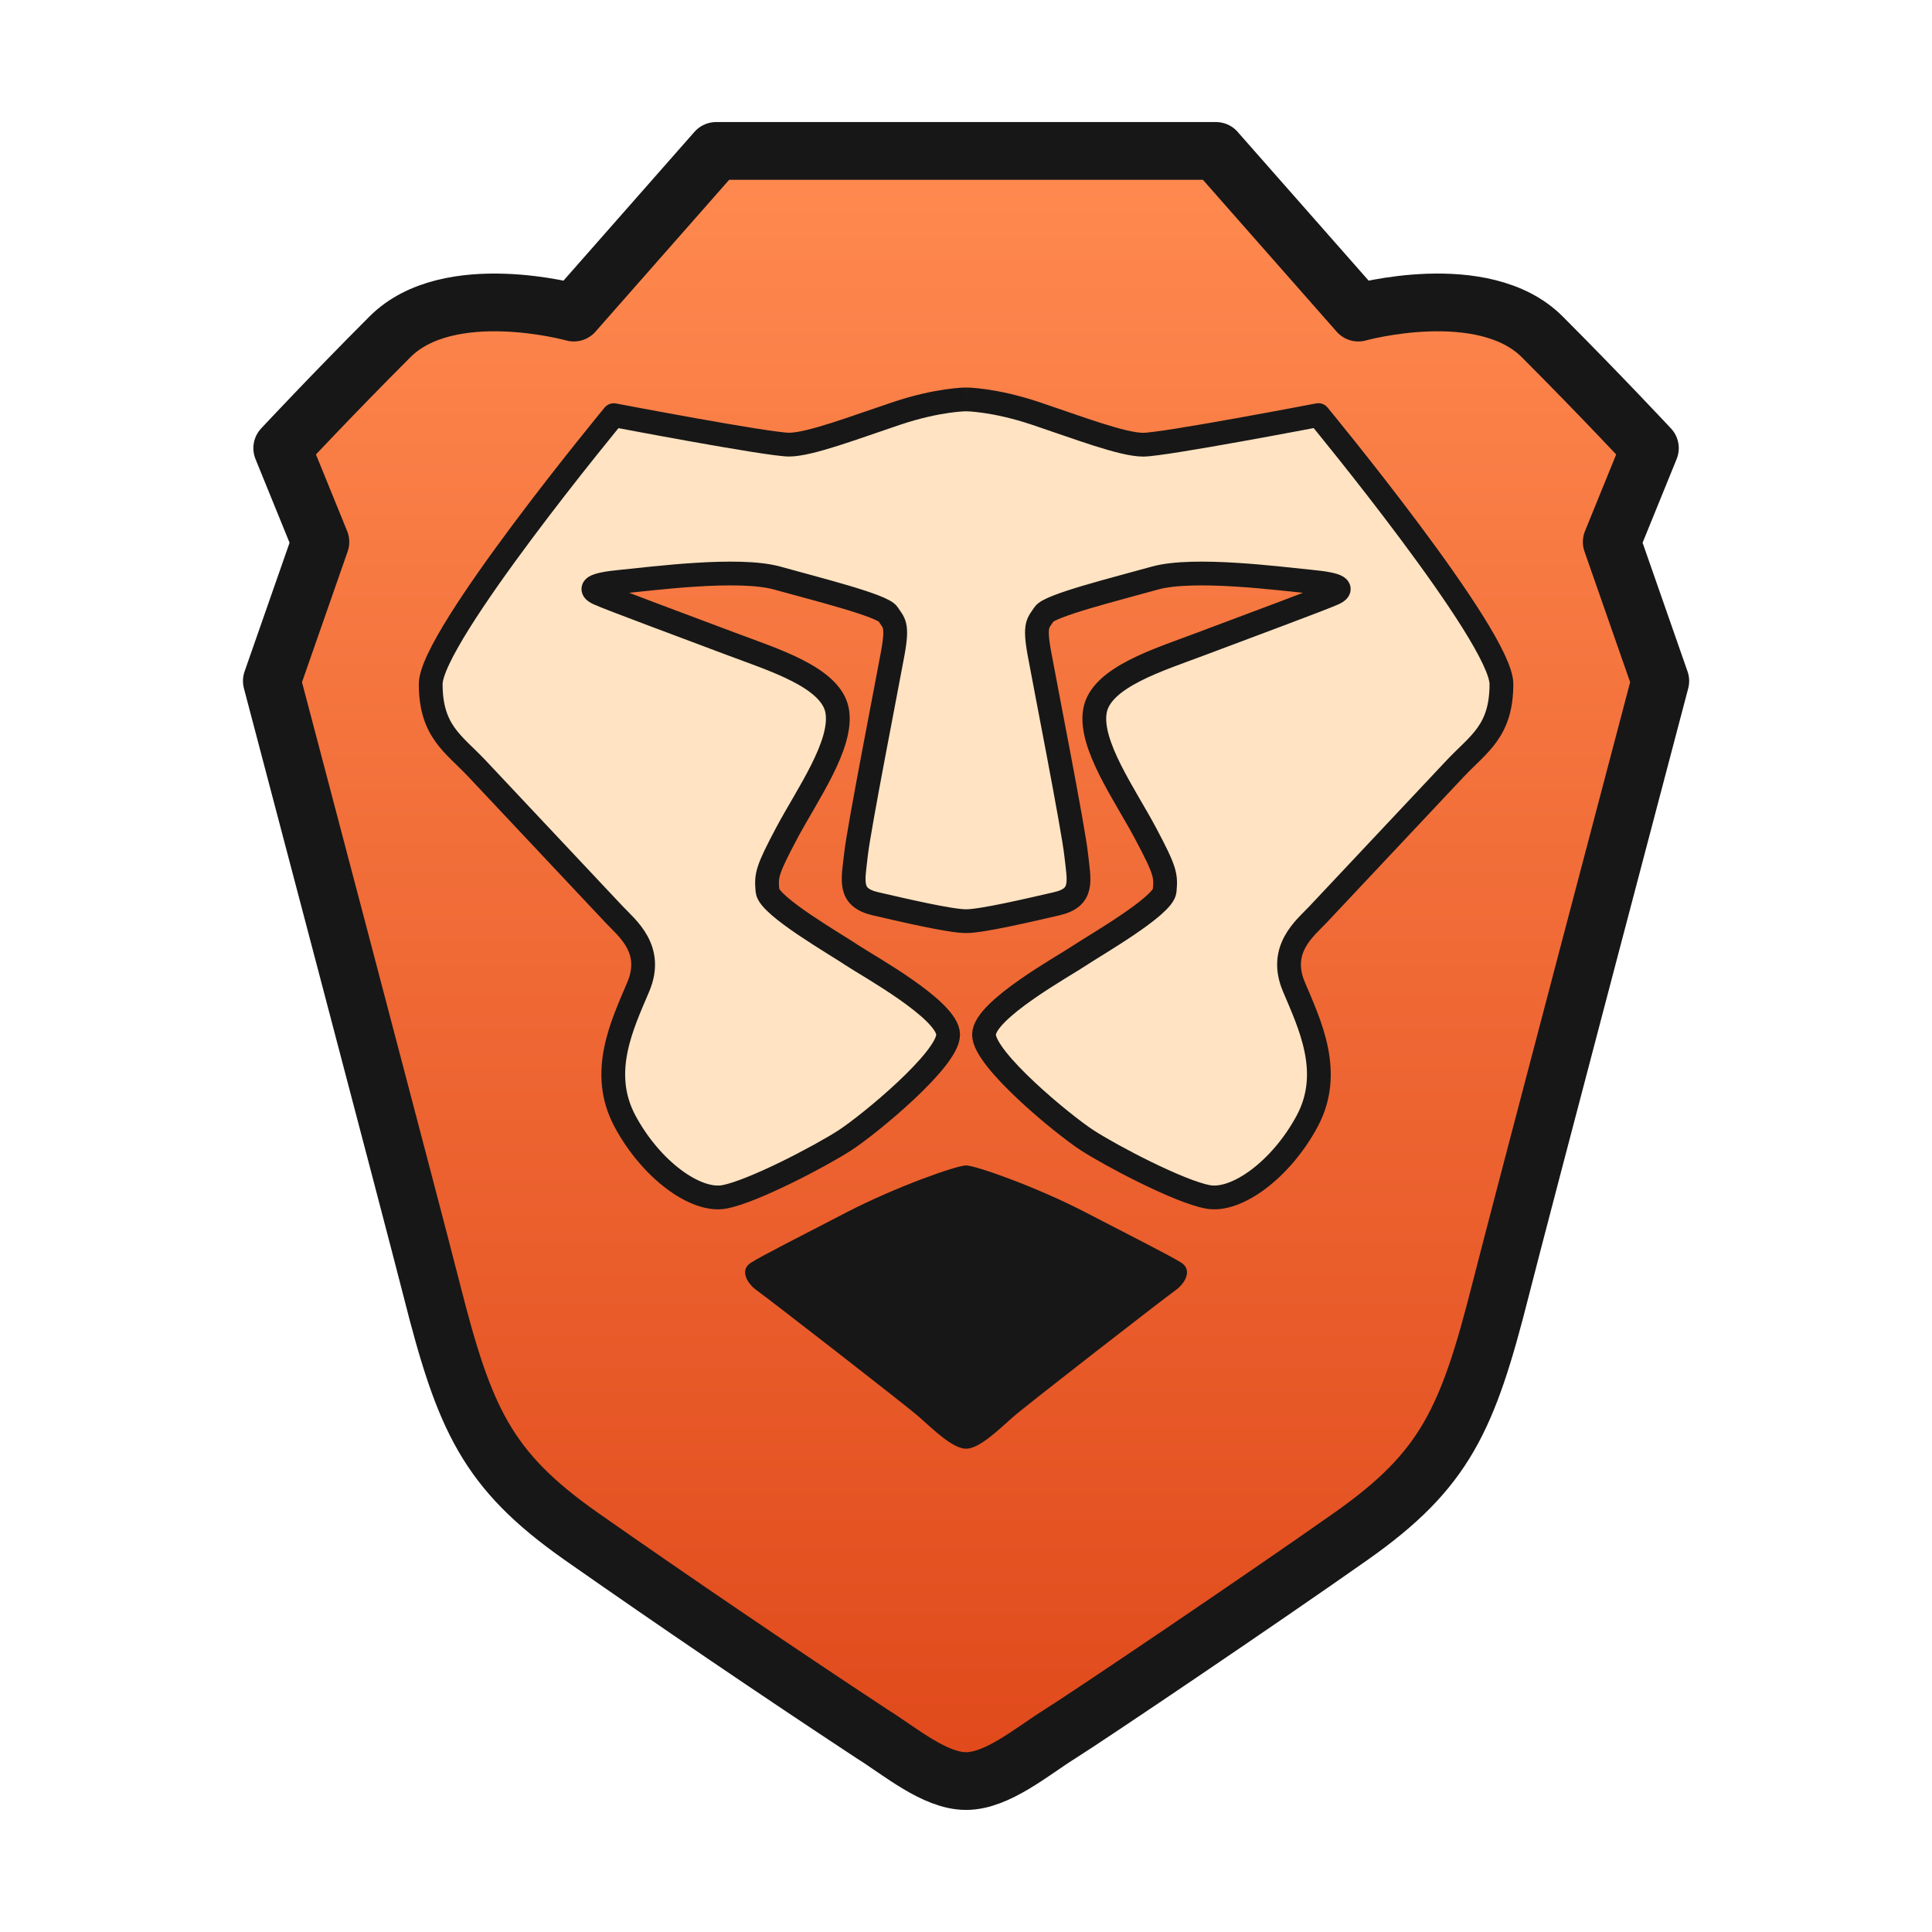
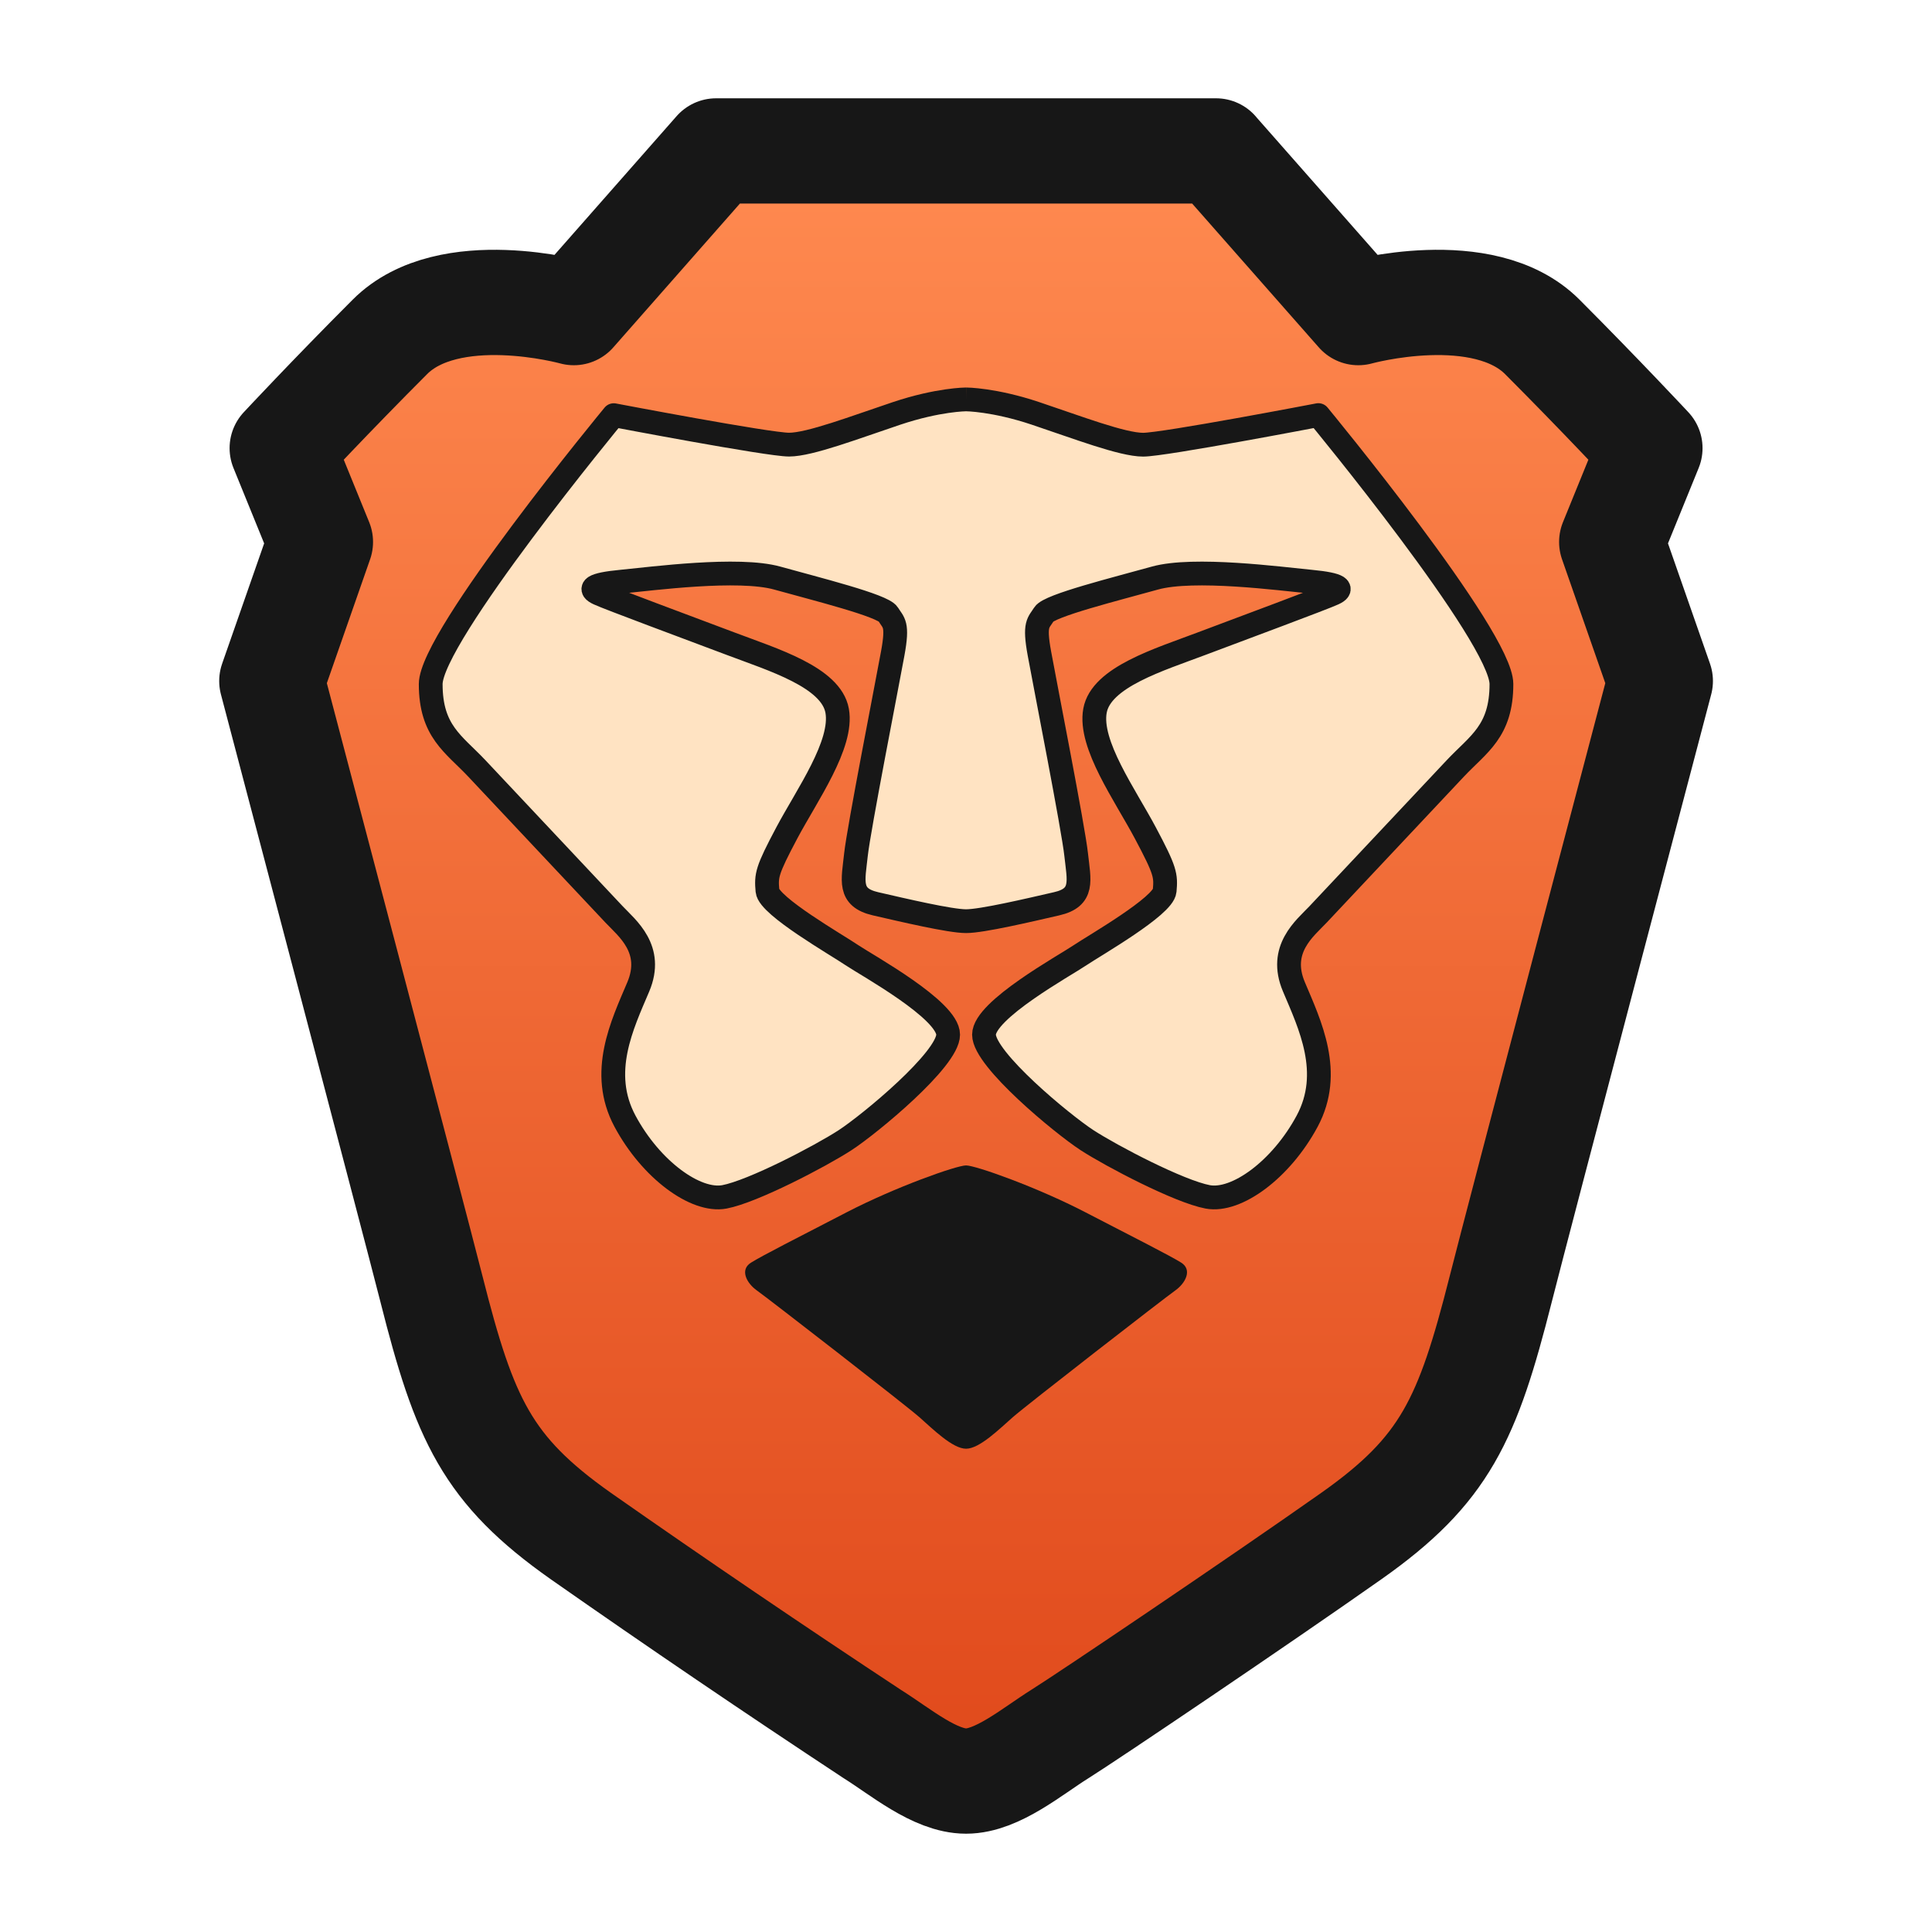
<svg xmlns="http://www.w3.org/2000/svg" viewBox="0 0 256 256" width="256" height="256">
  <defs>
    <linearGradient id="bv" x1="0%" y1="0%" x2="0%" y2="100%">
      <stop offset="0%" stop-color="#FF8A50" />
      <stop offset="100%" stop-color="#E0491B" />
    </linearGradient>
  </defs>
  <g transform="translate(20.0,20.0) scale(9.0)">
-     <path d="M 15.68,0.0 L 17.776,2.38 C 17.776,2.38 19.616,1.868 20.485,2.738 C 21.353,3.608 22.069,4.376 22.069,4.376 L 21.507,5.757 L 22.222,7.804 C 22.222,7.804 20.118,15.784 19.872,16.759 C 19.386,18.678 19.054,19.419 17.674,20.392 C 16.294,21.364 13.79,23.052 13.381,23.308 C 12.972,23.564 12.461,24.0 12.001,24.0 C 11.541,24.0 11.031,23.564 10.621,23.308 A 185.796,185.796 0.0 0,1 6.328,20.392 C 4.948,19.419 4.616,18.678 4.131,16.759 C 3.884,15.784 1.78,7.804 1.78,7.804 L 2.495,5.757 L 1.933,4.376 C 1.933,4.376 2.649,3.608 3.518,2.738 C 4.386,1.868 6.226,2.38 6.226,2.38 L 8.321,0.0 L 15.681,0.0 L 15.68,0.0" fill="url(#bv)" stroke="#171717" stroke-width="0.85" stroke-linejoin="round" />
+     <path d="M 15.68,0.0 L 17.776,2.38 C 17.776,2.38 19.616,1.868 20.485,2.738 C 21.353,3.608 22.069,4.376 22.069,4.376 L 21.507,5.757 L 22.222,7.804 C 22.222,7.804 20.118,15.784 19.872,16.759 C 19.386,18.678 19.054,19.419 17.674,20.392 C 16.294,21.364 13.79,23.052 13.381,23.308 C 12.972,23.564 12.461,24.0 12.001,24.0 C 11.541,24.0 11.031,23.564 10.621,23.308 A 185.796,185.796 0.0 0,1 6.328,20.392 C 4.948,19.419 4.616,18.678 4.131,16.759 C 3.884,15.784 1.78,7.804 1.78,7.804 L 2.495,5.757 L 1.933,4.376 C 1.933,4.376 2.649,3.608 3.518,2.738 C 4.386,1.868 6.226,2.38 6.226,2.38 L 8.321,0.0 L 15.681,0.0 L 15.68,0.0" fill="url(#bv)" stroke="#171717" stroke-width="1.55" stroke-linejoin="round" />
    <path d="M 12.001,3.658 C 12.001,3.658 11.592,3.659 10.979,3.864 C 10.366,4.069 9.701,4.324 9.395,4.324 C 9.088,4.324 6.814,3.89 6.814,3.89 C 6.814,3.89 4.119,7.152 4.119,7.849 C 4.119,8.546 4.458,8.73 4.799,9.092 L 6.819,11.241 C 7.011,11.444 7.409,11.752 7.175,12.307 C 6.94,12.862 6.595,13.567 6.979,14.284 C 7.363,15.0 8.021,15.478 8.443,15.399 C 8.864,15.319 9.855,14.801 10.219,14.565 C 10.583,14.328 11.737,13.375 11.737,13.011 C 11.737,12.646 10.544,11.991 10.324,11.843 C 10.104,11.693 9.098,11.118 9.077,10.893 C 9.057,10.666 9.065,10.6 9.361,10.042 C 9.658,9.483 10.192,8.738 10.103,8.242 C 10.014,7.747 9.153,7.489 8.538,7.256 C 7.923,7.024 6.739,6.585 6.591,6.516 C 6.443,6.448 6.481,6.383 6.93,6.341 C 7.378,6.298 8.649,6.129 9.222,6.289 C 9.795,6.449 10.774,6.692 10.854,6.821 C 10.933,6.951 11.003,6.955 10.921,7.4 C 10.84,7.845 10.421,9.981 10.38,10.36 C 10.34,10.74 10.26,10.99 10.668,11.084 C 11.077,11.178 11.765,11.34 12.001,11.34 C 12.237,11.34 12.925,11.178 13.334,11.084 C 13.742,10.991 13.663,10.74 13.622,10.361 C 13.582,9.981 13.162,7.845 13.081,7.4 C 12.999,6.955 13.069,6.95 13.148,6.821 C 13.228,6.692 14.207,6.449 14.78,6.289 C 15.353,6.129 16.625,6.298 17.072,6.341 C 17.521,6.383 17.559,6.448 17.411,6.516 C 17.263,6.585 16.079,7.024 15.464,7.256 C 14.849,7.489 13.988,7.746 13.899,8.242 C 13.809,8.738 14.344,9.483 14.641,10.042 C 14.938,10.6 14.945,10.666 14.925,10.892 C 14.905,11.118 13.899,11.694 13.678,11.842 C 13.458,11.992 12.265,12.646 12.265,13.011 C 12.265,13.375 13.419,14.328 13.783,14.565 C 14.147,14.801 15.138,15.32 15.559,15.399 C 15.981,15.478 16.639,14.999 17.023,14.284 C 17.407,13.568 17.062,12.862 16.828,12.307 C 16.593,11.752 16.991,11.444 17.183,11.241 L 19.203,9.092 C 19.544,8.73 19.883,8.546 19.883,7.849 C 19.883,7.152 17.188,3.889 17.188,3.889 C 17.188,3.889 14.914,4.325 14.608,4.325 C 14.301,4.325 13.636,4.069 13.023,3.864 C 12.41,3.659 12.001,3.658 12.001,3.658 L 12.001,3.658" fill="#FFE3C2" stroke="#171717" stroke-width="0.35" stroke-linejoin="round" />
    <path d="M 12.001,14.936 C 11.861,14.936 10.963,15.253 10.243,15.626 C 9.523,15.999 9.001,16.263 8.834,16.368 C 8.667,16.472 8.769,16.669 8.921,16.777 C 9.073,16.884 11.115,18.467 11.314,18.643 C 11.512,18.818 11.803,19.107 12.001,19.107 C 12.199,19.107 12.491,18.817 12.689,18.643 C 12.887,18.468 14.929,16.884 15.081,16.777 C 15.233,16.669 15.335,16.472 15.168,16.367 C 15.001,16.263 14.479,15.999 13.758,15.626 C 13.038,15.253 12.141,14.936 12.001,14.936 L 12.001,14.936" fill="#171717" />
  </g>
</svg>
